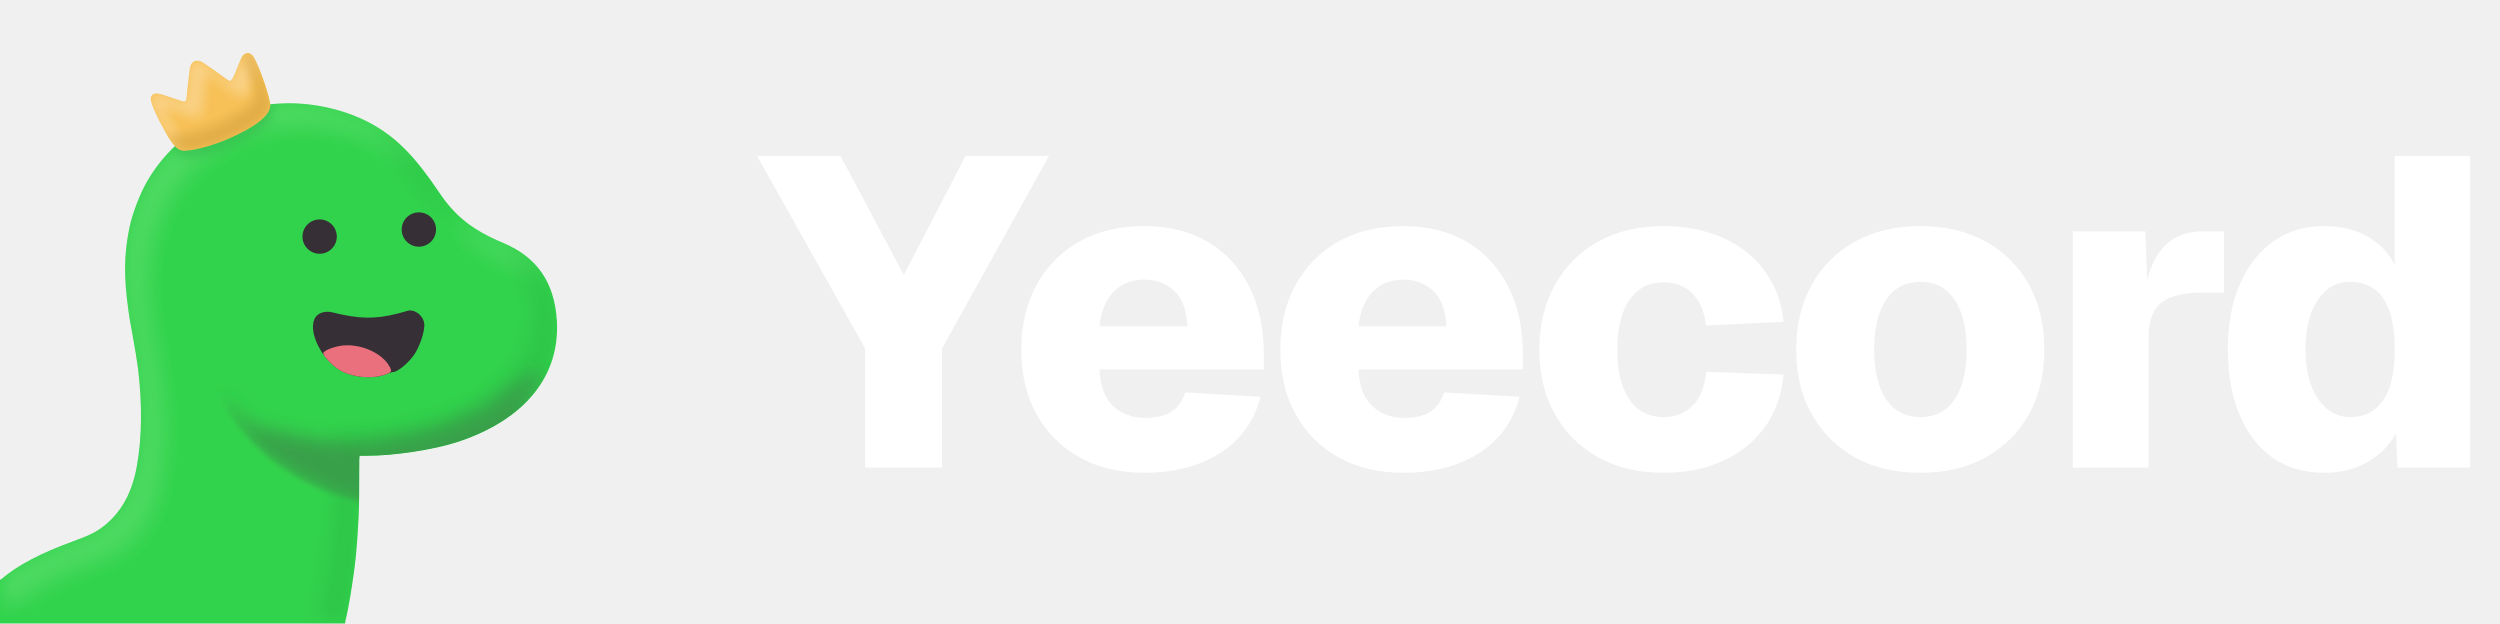
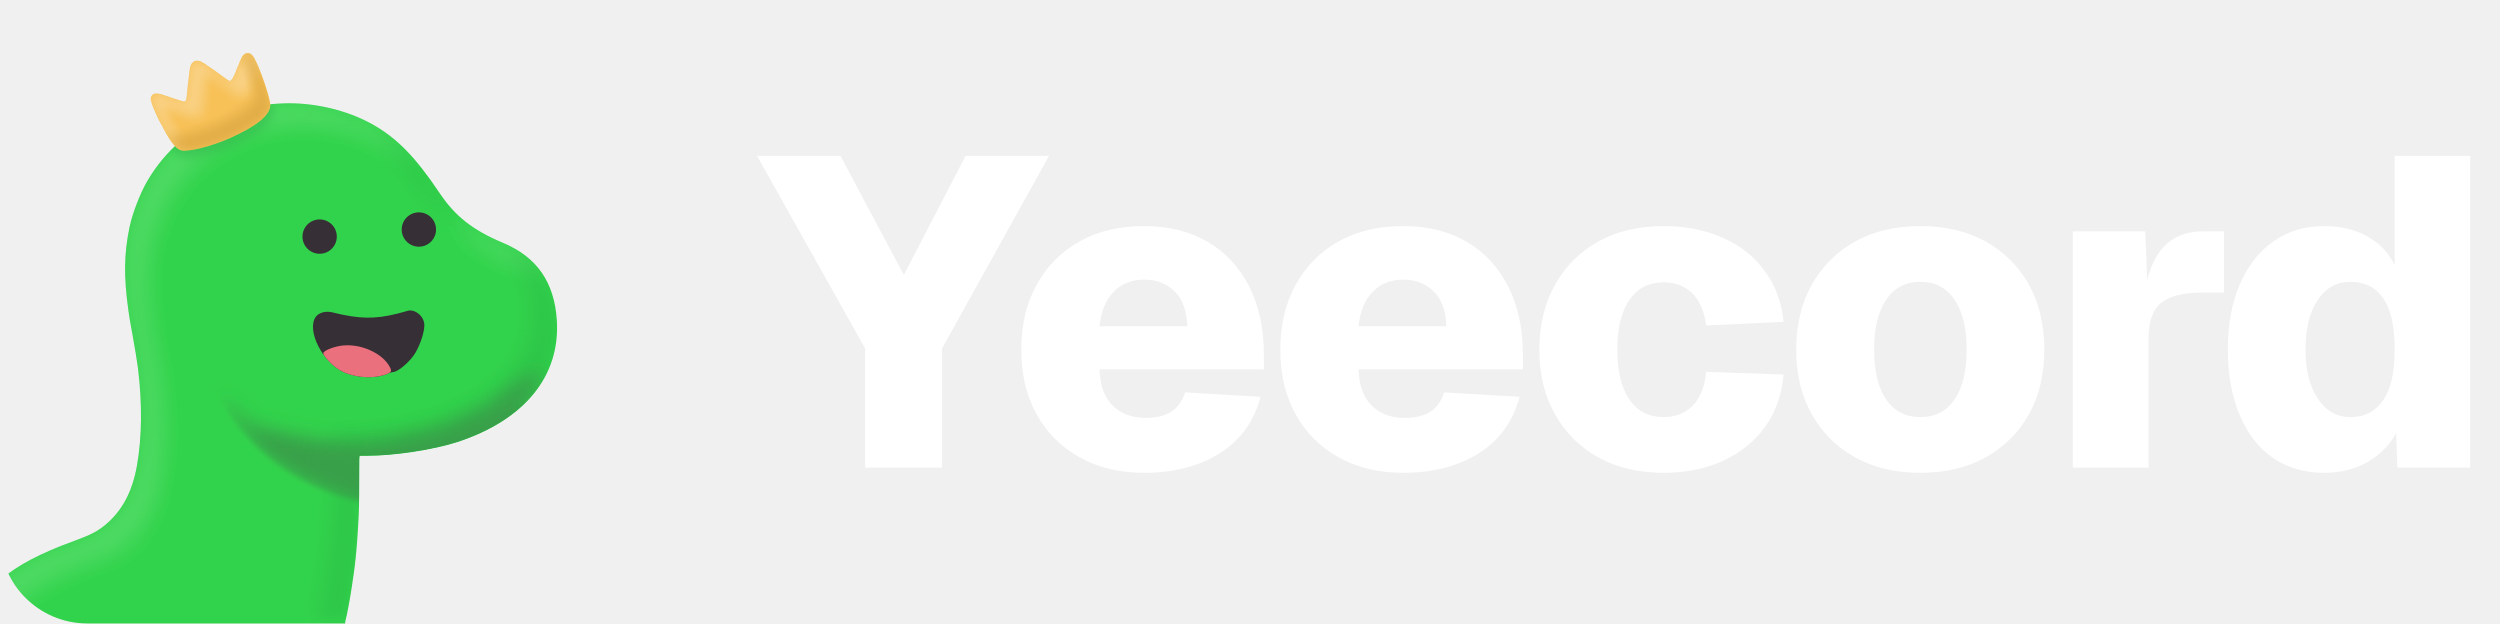
<svg xmlns="http://www.w3.org/2000/svg" viewBox="0 0 802 200" role="img" aria-labelledby="title">
-   <g>
+   <defs>
+     <clipPath id="mark-corner">
+       <rect width="200" height="200" rx="28" />
+     </clipPath>
+   </defs>
+   <g clip-path="url(#mark-corner)">
    <svg width="200" height="200" viewBox="0 0 512 512">
      <defs>
        <path id="avatar-body" d="M232.8 84.9C183.4 86.7 143.3 109.8 120.5 149.5C114.8 159.5 108.6 175.7 106.3 186.9C101.8 208.9 101.6 227.1 105.4 254.6C106.2 260.8 106.7 263.3 108.8 274.8C111 286.9 112.5 296.3 113.3 302.3C116.9 331.6 116.6 359.5 112.4 382.8C108.6 403.9 100.3 419.4 86.9 430.7C79.9 436.5 74.7 439.2 60.2 444.5C33.2 454.3 14.3 464.3 1.4 475.4C0.1 476.5 0.1 476.5-24.9 476.5L-50 476.5L-50 519.3L-50 562L116.6 562L283.3 562L283.3 536.8C283.3 515.9 283.3 511.4 283.6 510.3C285.2 504 287.4 492.2 288.9 482.1C289.4 478.7 290 474.4 290.3 472.6C291.7 463.1 292.7 453.3 293.5 441.5C293.6 439.4 293.9 435.1 294.1 432C294.8 421.6 295 413.2 295 393.8C295 376.5 295.1 374.6 295.4 374.4C295.6 374.3 298.7 374.3 302.2 374.3C323.8 374.3 356.3 369.3 375.4 363.1C430.7 345 460.2 309 457.3 263.1C455.3 231.8 441 211.1 413 199.4C388.4 189.1 373.8 177.6 361 158.5C341.1 128.8 325.9 113.3 305.7 102C284.7 90.3 257.6 84 232.8 84.9Z" />
        <path id="avatar-accessory-shape" d="M201.3 44.1C199.5 45.1 198.5 46.6 196.9 50.7C196.2 52.6 195.3 54.6 195.1 55.1C194.8 55.7 194.2 57.1 193.8 58.4C191.8 63.7 189.8 66.8 188.4 66.4C187.8 66.3 183.2 63 179 59.9C177.7 58.9 175.2 57.1 173.5 56C171.8 54.9 169.4 53.3 168.3 52.4C161.6 47.6 156.5 49.7 155.7 57.7C155.6 59 155.3 61.4 155.1 62.9C154.4 68.3 154.3 69.4 153.7 75.5C153 83.7 152.8 84 149.1 82.9C145.9 81.9 140.2 80.1 134.6 78.1C127.8 75.8 124.9 76.4 123.8 80.4C123.4 81.9 125.5 88.2 128.2 93.7C128.6 94.5 129.3 96 129.7 97C130.2 98.1 131.1 99.9 131.8 101.1C132.6 102.4 133.6 104.2 134.1 105.3C140 116.7 144.8 122.6 148.9 123.5C155.2 124.8 173.5 120.2 188.6 113.5C210.6 103.8 222 94.5 222 86.3C222 81.7 215.7 62.1 210.7 51.4C208.5 46.8 208.2 46.3 206.9 45.1C205.3 43.4 203.4 43.1 201.3 44.1Z" />
        <clipPath id="avatar-clip-frame">
          <rect x="0" y="0" width="512" height="512" />
        </clipPath>
        <clipPath id="avatar-clip-mouth">
          <path d="M333.6 255.6C332.9 255.8 329.8 256.7 326.6 257.5C307.6 262.3 294.9 262 272.8 256.5C267.5 255.2 261.9 256.7 259.4 260.1C251.2 271.1 265.3 298.6 282.8 305.9C294.4 310.8 309.2 311.1 318.8 306.7C320.2 306.1 322.1 305.5 322.9 305.5C327 305.5 337.4 296.4 341.4 289.3C345.4 282.3 348.5 272.6 348.5 267.1C348.5 259.4 340.1 252.9 333.6 255.6Z" />
        </clipPath>
        <clipPath id="avatar-clip-body">
          <use href="#avatar-body" />
        </clipPath>
        <clipPath id="avatar-clip-accessory">
          <use href="#avatar-accessory-shape" />
        </clipPath>
        <filter id="avatar-soft" filterUnits="userSpaceOnUse" x="-64" y="-64" width="640" height="640">
          <feGaussianBlur stdDeviation="7.5" />
        </filter>
        <filter id="avatar-softer" filterUnits="userSpaceOnUse" x="-64" y="-64" width="640" height="640">
          <feGaussianBlur stdDeviation="4" />
        </filter>
        <filter id="avatar-edge" filterUnits="userSpaceOnUse" x="-64" y="-64" width="640" height="640">
          <feGaussianBlur stdDeviation="2" />
        </filter>
        <mask id="avatar-mask-jaw">
          <path d="M176 316.3C195.6 365.6 242.8 400.7 294 412L480 412L480 0L150 0L150 316.3Z" fill="#fff" filter="url(#avatar-edge)" />
        </mask>
        <mask id="avatar-body-light">
          <g filter="url(#avatar-soft)">
            <use href="#avatar-body" fill="#fff" />
            <use href="#avatar-body" x="12.5" y="12.5" fill="#000" />
          </g>
        </mask>
        <mask id="avatar-body-shade">
          <g filter="url(#avatar-soft)">
            <use href="#avatar-body" fill="#fff" />
            <use href="#avatar-body" x="-15" y="-12.5" fill="#000" />
          </g>
        </mask>
        <mask id="avatar-accessory-light">
          <g filter="url(#avatar-softer)">
            <use href="#avatar-accessory-shape" fill="#fff" />
            <use href="#avatar-accessory-shape" x="10" y="10" fill="#000" />
          </g>
        </mask>
        <mask id="avatar-accessory-shade">
          <g filter="url(#avatar-softer)">
            <use href="#avatar-accessory-shape" fill="#fff" />
            <use href="#avatar-accessory-shape" x="-9" y="-9" fill="#000" />
          </g>
        </mask>
      </defs>
      <g clip-path="url(#avatar-clip-frame)">
        <g id="avatar-dino">
          <use href="#avatar-body" fill="#32D34C" />
          <g clip-path="url(#avatar-clip-body)">
            <rect width="512" height="512" fill="#7CE68A" opacity="0.4" mask="url(#avatar-body-light)" />
            <rect width="512" height="512" fill="#24A63F" opacity="0.3" mask="url(#avatar-body-shade)" />
            <g mask="url(#avatar-mask-jaw)">
              <path d="M438.3 306.5C437.5 306.9 436.7 307.4 436.5 307.6C436.3 307.8 436 308 435.9 308C435.6 308 431.6 310.4 430.1 311.5C429.6 311.9 427.2 313.3 424.9 314.6C422.6 315.9 420.1 317.5 419.5 318C418.9 318.6 416.8 320.2 414.9 321.6C410.7 324.7 407.8 327.2 404.4 330.3C402.6 331.9 401.4 332.7 400 333.4C397.4 334.6 395.9 335.4 394.4 336.4C393.7 336.8 392 337.6 390.6 338.1C389.1 338.6 387.2 339.4 386.3 339.8C385.4 340.2 383.2 341.1 381.5 341.8C377.2 343.5 375.4 344.4 373.4 345.6C370.9 347.2 366.2 349.1 363.9 349.6C359.9 350.4 356.1 351.5 349.4 353.8C347 354.6 335.9 357 334.6 357C333.9 357 326.1 359 323.3 359.9C321.4 360.5 318.7 360.9 313 361.5C311.7 361.7 308.1 362.1 304.9 362.4C298.1 363.2 279.6 363.4 278.5 362.6C278.4 362.6 276.9 362.5 275.1 362.4C273.3 362.3 270.5 362.1 268.9 361.9C267.2 361.7 264.4 361.3 262.6 361.1C260.9 360.9 258.8 360.6 258.1 360.4C256.8 359.9 254.3 359.6 250.3 359.3C248.8 359.1 246.9 358.8 246.1 358.6C245.3 358.3 243.4 357.9 242.1 357.8C240.8 357.6 238.9 357.2 238.1 356.9C233.1 354.9 227.2 353.5 222.9 353.3C220.2 353.1 219.7 352.9 217.9 352.1C216.4 351.4 215.4 351.2 214.1 351.1C213.2 351 211.9 350.9 211.4 350.7C207 349.6 195 340.2 188.4 332.8C182.9 326.6 182 325.8 182 327C182 328.4 184.7 333.8 188.7 340.1C209.3 373.2 246.8 399.7 288.3 410.4C295.9 412.4 295.6 409.9 293.3 443.5C292.6 453.5 291.6 462.8 290.6 470.2C290.1 473.5 290.1 473.9 291.4 474.9C292.8 475.9 473.2 475.3 474.3 474.3C475.8 472.8 475.8 340 474.3 338.5C473.3 337.5 473.3 337.5 450.6 337.5C425.6 337.5 426.8 337.6 426.8 336.1C426.8 335.5 427.2 334.9 429.1 333.3C436.6 326.3 445.4 314.8 445.9 311.4C446.1 310.1 446 310.1 445 309.2C444.4 308.6 443.9 307.9 443.8 307.6C443.1 306 440.3 305.4 438.3 306.5Z" fill="#37A049" filter="url(#avatar-soft)" />
            </g>
            <use href="#avatar-accessory-shape" x="2" y="6" fill="#24A63F" opacity="0.35" filter="url(#avatar-softer)" />
          </g>
        </g>
        <g id="avatar-face" fill="#362F36">
          <circle cx="262.5" cy="194.3" r="14.1" />
          <circle cx="344" cy="188.5" r="14.1" />
          <path d="M333.6 255.6C332.9 255.8 329.8 256.7 326.6 257.5C307.6 262.3 294.9 262 272.8 256.5C267.5 255.2 261.9 256.7 259.4 260.1C251.2 271.1 265.3 298.6 282.8 305.9C294.4 310.8 309.2 311.1 318.8 306.7C320.2 306.1 322.1 305.5 322.9 305.5C327 305.5 337.4 296.4 341.4 289.3C345.4 282.3 348.5 272.6 348.5 267.1C348.5 259.4 340.1 252.9 333.6 255.6Z" />
          <path d="M279.6 284C272.8 285.1 265.5 288.2 265.5 290.1C265.5 292.4 272.2 299.6 277.7 303.3C288.1 310.2 306.6 311.9 318.4 306.9C321.4 305.6 321.8 304.6 320.3 301.7C314.3 289.8 295.3 281.5 279.6 284Z" fill="#EB707D" clip-path="url(#avatar-clip-mouth)" />
        </g>
        <g id="avatar-accessory">
          <path d="M201.3 44.1C199.5 45.1 198.5 46.6 196.9 50.7C196.2 52.6 195.3 54.6 195.1 55.1C194.8 55.7 194.2 57.1 193.8 58.4C191.8 63.7 189.8 66.8 188.4 66.4C187.8 66.3 183.2 63 179 59.9C177.7 58.9 175.2 57.1 173.5 56C171.8 54.9 169.4 53.3 168.3 52.4C161.6 47.6 156.5 49.7 155.7 57.7C155.6 59 155.3 61.4 155.1 62.9C154.4 68.3 154.3 69.4 153.7 75.5C153 83.7 152.8 84 149.1 82.9C145.9 81.9 140.2 80.1 134.6 78.1C127.8 75.8 124.9 76.4 123.8 80.4C123.4 81.9 125.5 88.2 128.2 93.7C128.6 94.5 129.3 96 129.7 97C130.2 98.1 131.1 99.9 131.8 101.1C132.6 102.4 133.6 104.2 134.1 105.3C140 116.7 144.8 122.6 148.9 123.5C155.2 124.8 173.5 120.2 188.6 113.5C210.6 103.8 222 94.5 222 86.3C222 81.7 215.7 62.1 210.7 51.4C208.5 46.8 208.2 46.3 206.9 45.1C205.3 43.4 203.4 43.1 201.3 44.1Z" fill="#F7C157" />
          <g clip-path="url(#avatar-clip-accessory)">
            <rect width="512" height="512" fill="#FAD58F" opacity="0.8" mask="url(#avatar-accessory-light)" />
            <rect width="512" height="512" fill="#DCA842" opacity="0.8" mask="url(#avatar-accessory-shade)" />
          </g>
        </g>
      </g>
    </svg>
  </g>
  <path transform="translate(244 150.0) scale(0.8803)" d="M66.1 0L38.1 0L38.1-43.4L-1.3-113.6L29.1-113.6L52.2-70.2L74.7-113.6L105.1-113.6L66.1-43.4M139.8 1.9Q126.4 1.9 116.3-3.7Q106.2-9.3 100.6-19.4Q95-29.4 95-43Q95-56.5 100.6-66.6Q106.2-76.8 116.2-82.4Q126.2-88 139.7-88Q153.1-88 162.9-82.3Q172.6-76.6 178-66.1Q183.4-55.5 183.4-41L183.4-35.8L123.5-35.8Q123.8-26.9 128.4-22.5Q133-18.1 140.3-18.1Q145.8-18.1 149.4-20.2Q153.1-22.4 154.7-27.4L182.2-25.8Q178.6-12.3 167.3-5.2Q156 1.9 139.8 1.9M123.5-51.5L155.5-51.5Q155.2-60 150.9-64.2Q146.6-68.5 139.7-68.5Q133-68.5 128.6-64Q124.3-59.5 123.5-51.5M234.2 1.9Q220.8 1.9 210.7-3.7Q200.6-9.3 195-19.4Q189.4-29.4 189.4-43Q189.4-56.5 195-66.6Q200.6-76.8 210.6-82.4Q220.6-88 234.1-88Q247.5-88 257.3-82.3Q267-76.6 272.4-66.1Q277.8-55.5 277.8-41L277.8-35.8L217.9-35.8Q218.2-26.9 222.8-22.5Q227.4-18.1 234.7-18.1Q240.2-18.1 243.8-20.2Q247.5-22.4 249.1-27.4L276.6-25.8Q273-12.3 261.7-5.2Q250.4 1.9 234.2 1.9M217.9-51.5L249.9-51.5Q249.6-60 245.3-64.2Q241-68.5 234.1-68.5Q227.4-68.5 223-64Q218.7-59.5 217.9-51.5M329.1 1.9Q315.4 1.9 305.3-3.7Q295.2-9.3 289.5-19.4Q283.8-29.4 283.8-43Q283.8-56.5 289.5-66.6Q295.2-76.8 305.3-82.4Q315.4-88 329.1-88Q341-88 350.5-83.8Q360-79.7 365.8-71.8Q371.7-64 372.8-53.1L344.6-51.8Q343.5-59.7 339.4-63.6Q335.4-67.5 329.1-67.5Q321-67.5 316.6-61.1Q312.2-54.7 312.2-43Q312.2-31.2 316.6-24.8Q321-18.4 329.1-18.4Q335.4-18.4 339.5-22.4Q343.7-26.4 344.6-34.9L372.8-33.9Q371.8-22.9 366.1-14.9Q360.3-6.9 350.8-2.5Q341.3 1.9 329.1 1.9M422.7 1.9Q409 1.9 398.9-3.7Q388.8-9.3 383.1-19.4Q377.4-29.4 377.4-43Q377.4-56.6 383.1-66.7Q388.8-76.8 398.9-82.4Q409-88 422.7-88Q436.3-88 446.4-82.4Q456.5-76.8 462.2-66.7Q467.8-56.6 467.8-43Q467.8-29.4 462.2-19.4Q456.5-9.3 446.4-3.7Q436.3 1.9 422.7 1.9M422.7-18.4Q430.7-18.4 435.1-24.8Q439.5-31.2 439.5-43Q439.5-54.7 435.1-61.2Q430.7-67.7 422.7-67.7Q414.6-67.7 410.2-61.2Q405.8-54.7 405.8-43Q405.8-31.2 410.2-24.8Q414.6-18.4 422.7-18.4M505.8 0L478.2 0L478.2-86.1L504.6-86.1L505.3-68.5Q507.8-77.8 512.9-81.9Q517.9-86.1 525.8-86.1L533.3-86.1L533.3-63.8L525.6-63.8Q515.4-63.8 510.6-60.2Q505.8-56.5 505.8-47.2M569.8 1.9Q558.9 1.9 551-3.6Q543.2-9.1 539-19.2Q534.7-29.3 534.7-43Q534.7-56.8 539.1-66.9Q543.5-77 551.4-82.5Q559.2-88 569.8-88Q579-88 585.6-84.2Q592.2-80.5 595.5-73.8L595.5-113.6L623-113.6L623 0L596.5 0L596-12.5Q592.3-5.8 585.4-1.9Q578.6 1.9 569.8 1.9M579.4-18.4Q587-18.4 591.3-24.5Q595.5-30.6 595.5-43Q595.5-55.5 591.4-61.6Q587.2-67.7 579.4-67.7Q571.8-67.7 567.4-61Q563-54.4 563-43Q563-31.8 567.5-25.1Q572-18.4 579.4-18.4" fill="#FFFFFF" />
</svg>
